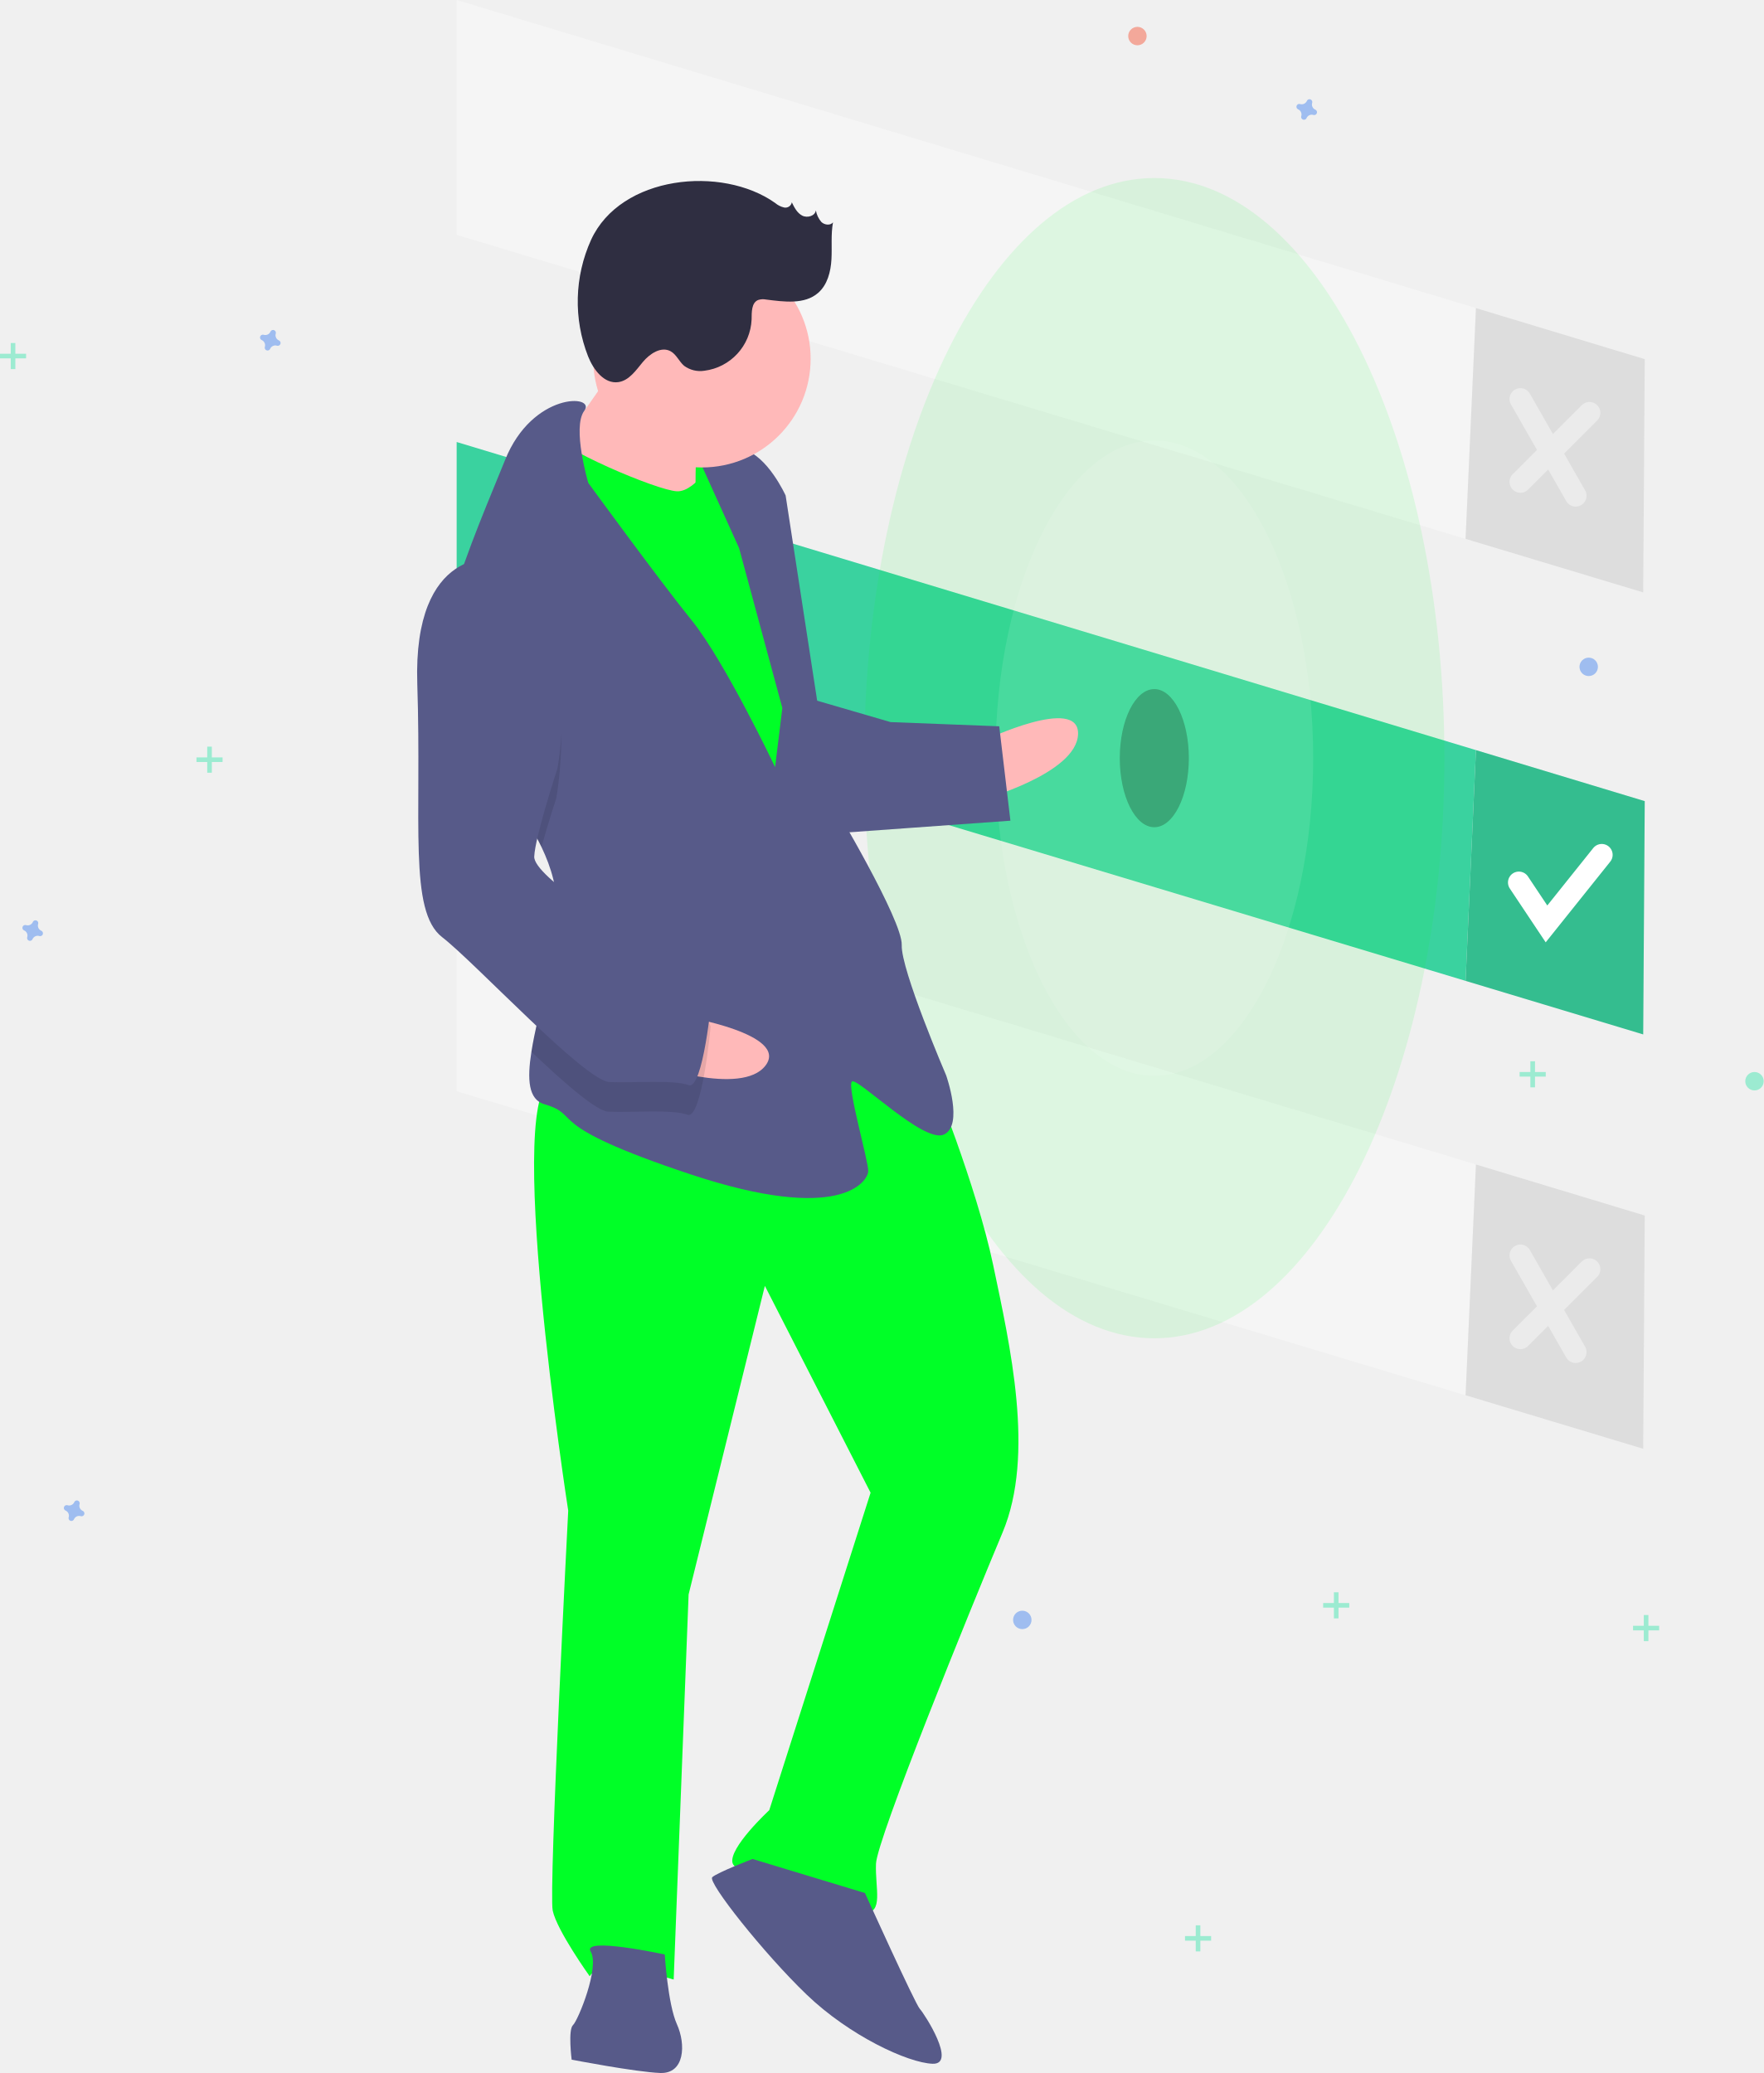
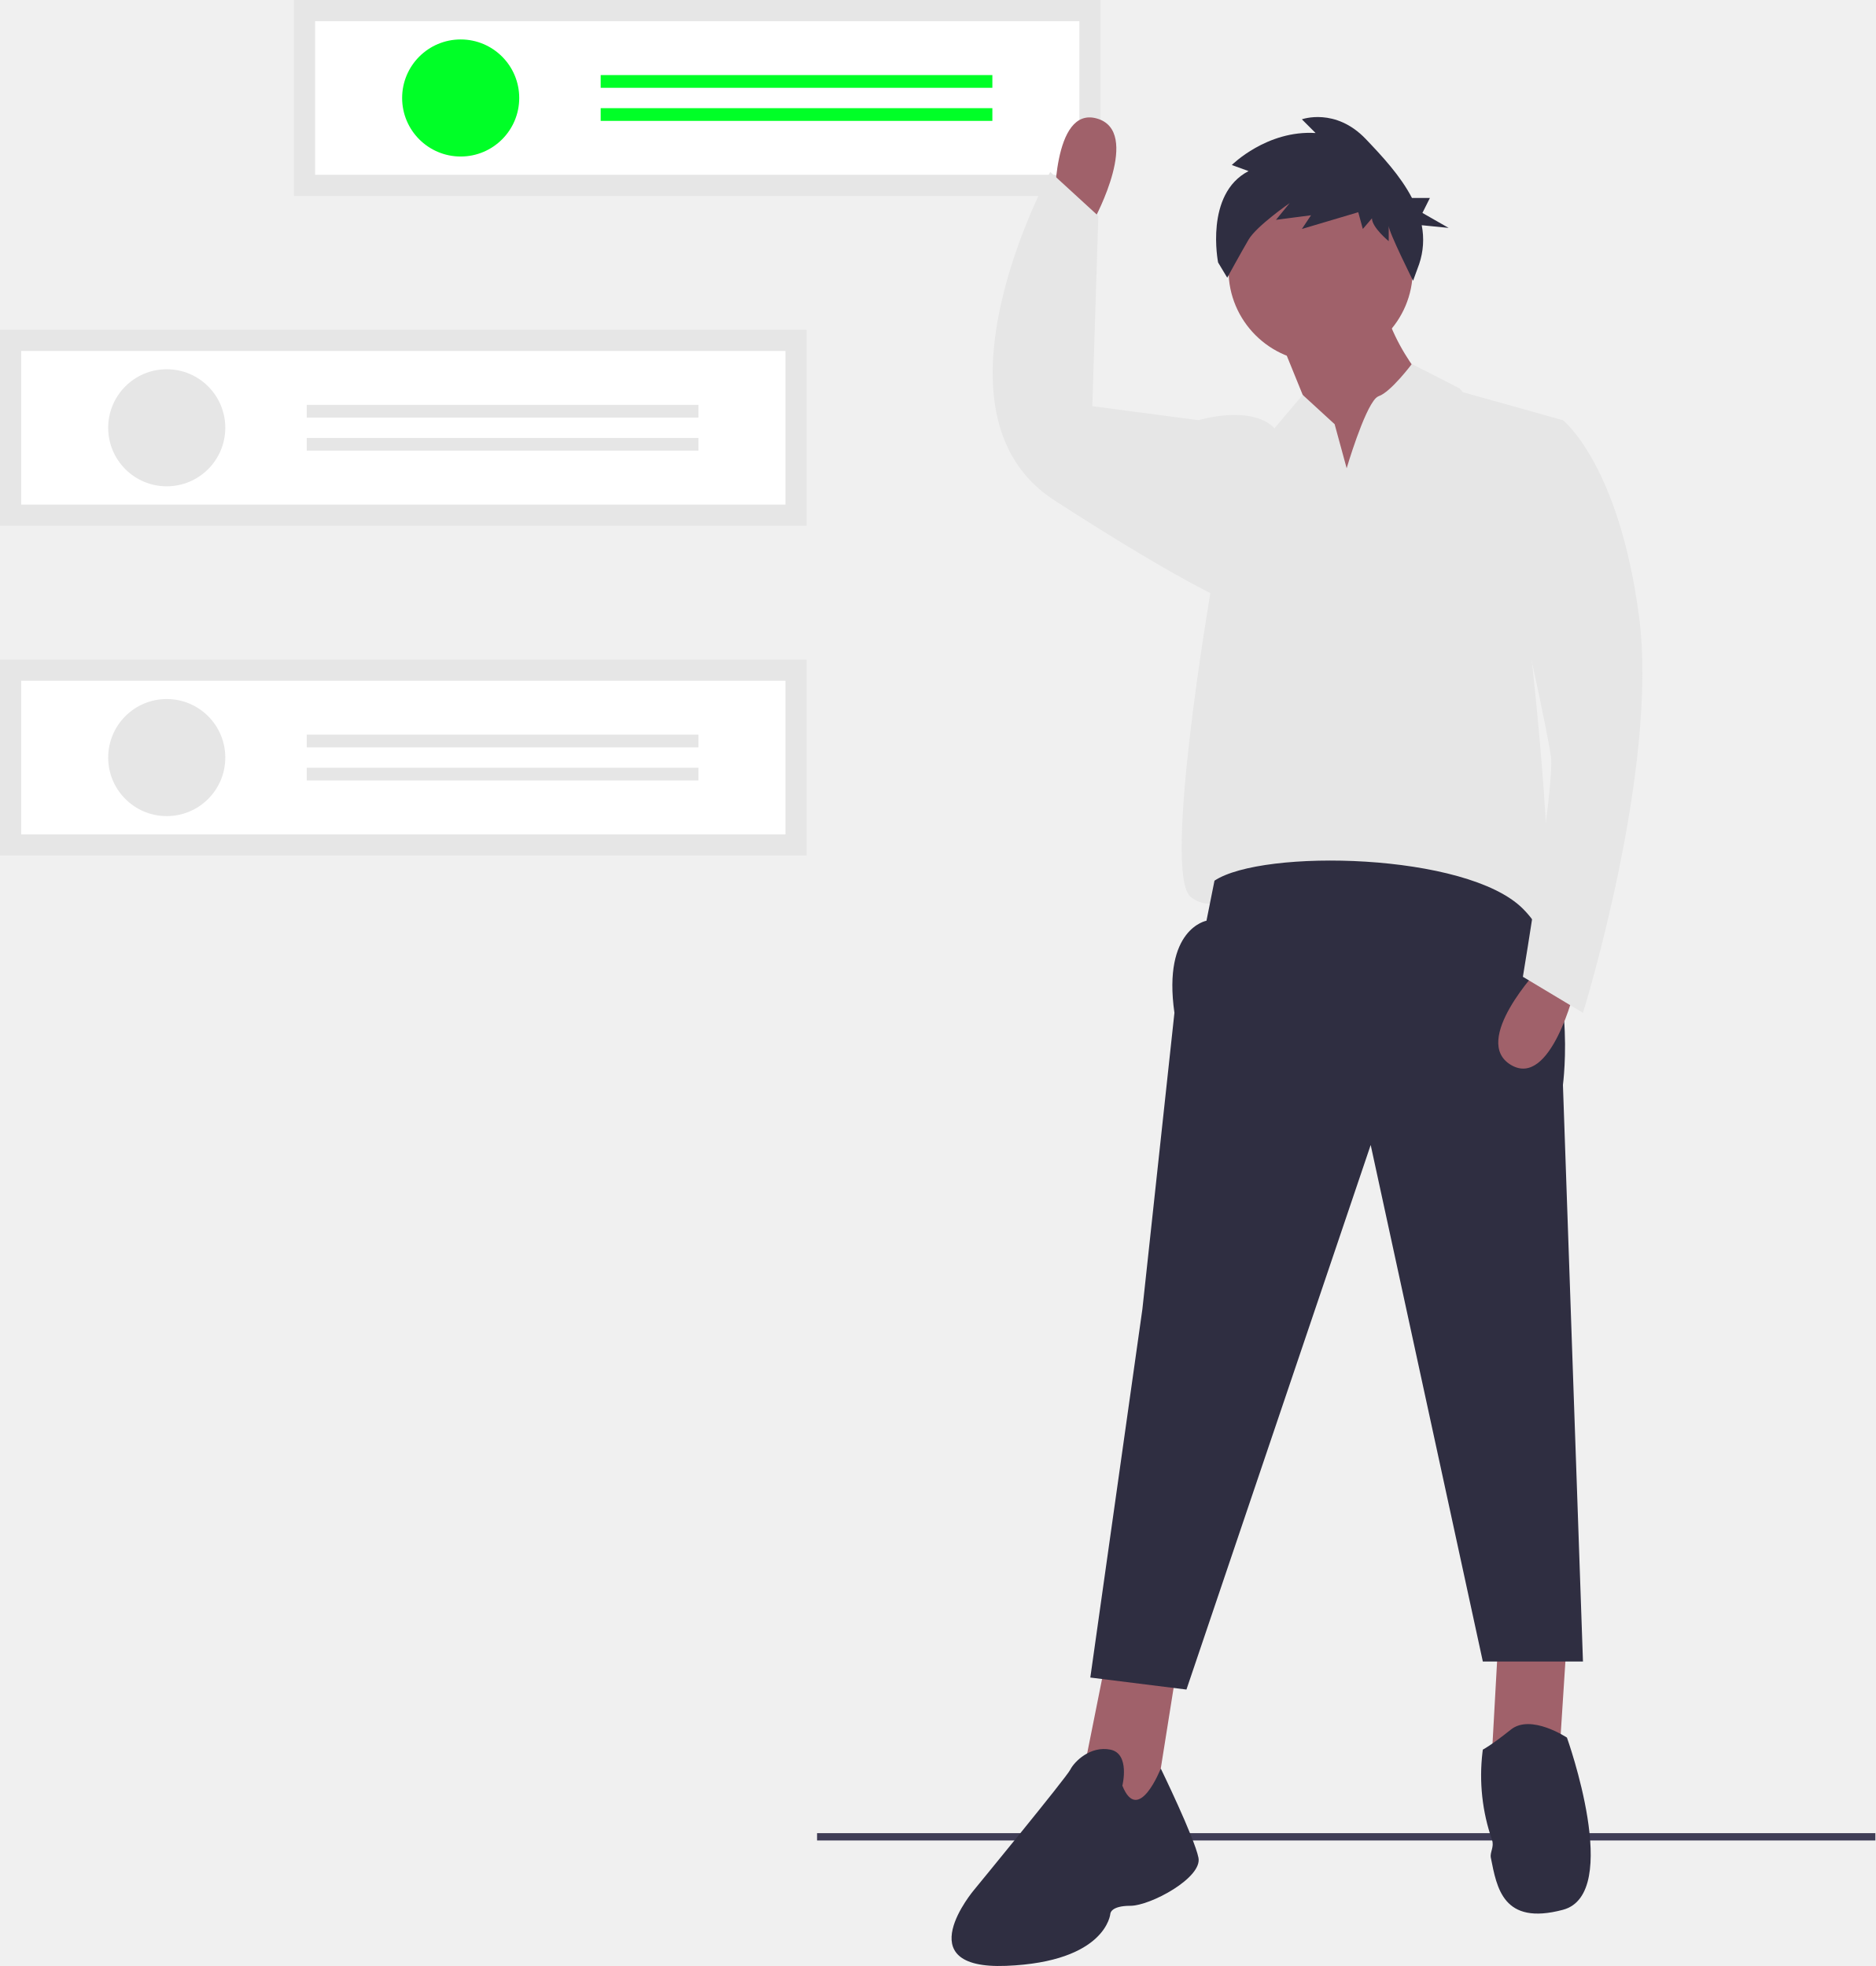
- <svg xmlns="http://www.w3.org/2000/svg" id="f9bc2a0f-651a-4336-bfd5-9ca8f57cbc4d" data-name="Layer 1" width="567" height="666.546" viewBox="0 0 567 666.546">
-   <polygon points="528.756 115.473 474.496 99.068 471.159 173.268 528.262 190.48 528.756 115.473" fill="#f5f5f5" />
-   <polygon points="146.808 0 146.808 75.501 471.159 173.268 474.496 99.068 146.808 0" fill="#f5f5f5" />
-   <polygon points="528.756 115.473 474.496 99.068 471.159 173.268 528.262 190.48 528.756 115.473" opacity="0.1" />
-   <polygon points="528.756 257.593 474.496 241.188 471.159 315.388 528.262 332.601 528.756 257.593" fill="#3ad29f" />
-   <polygon points="146.808 142.12 146.808 217.621 471.159 315.388 474.496 241.188 146.808 142.12" fill="#3ad29f" />
-   <polygon points="528.756 257.593 474.496 241.188 471.159 315.388 528.262 332.601 528.756 257.593" opacity="0.1" />
-   <polyline points="488.291 283.747 497.174 297.07 514.939 274.864" fill="none" stroke="#fff" stroke-linecap="round" stroke-miterlimit="10" stroke-width="7" />
-   <g opacity="0.4">
-     <line x1="488.785" y1="128.303" x2="506.55" y2="159.392" fill="none" stroke="#fff" stroke-linecap="round" stroke-miterlimit="10" stroke-width="7" />
-     <line x1="510.991" y1="132.744" x2="488.785" y2="154.95" fill="none" stroke="#fff" stroke-linecap="round" stroke-miterlimit="10" stroke-width="7" />
-   </g>
-   <polygon points="528.756 390.83 474.496 374.426 471.159 448.626 528.262 465.838 528.756 390.83" fill="#f5f5f5" />
-   <polygon points="146.808 275.358 146.808 350.859 471.159 448.626 474.496 374.426 146.808 275.358" fill="#f5f5f5" />
-   <polygon points="528.756 390.83 474.496 374.426 471.159 448.626 528.262 465.838 528.756 390.83" opacity="0.1" />
-   <g opacity="0.4">
-     <line x1="488.785" y1="403.661" x2="506.55" y2="434.749" fill="none" stroke="#fff" stroke-linecap="round" stroke-miterlimit="10" stroke-width="7" />
-     <line x1="510.991" y1="408.102" x2="488.785" y2="430.308" fill="none" stroke="#fff" stroke-linecap="round" stroke-miterlimit="10" stroke-width="7" />
-   </g>
-   <ellipse cx="371.091" cy="243.775" rx="11.103" ry="22.206" opacity="0.3" />
-   <ellipse cx="371.091" cy="243.775" rx="93.266" ry="186.533" fill="#00ff27" opacity="0.1" />
-   <ellipse cx="371.091" cy="243.775" rx="51.074" ry="102.149" fill="#fff" opacity="0.1" />
-   <g opacity="0.5">
-     <rect x="3.454" y="110.291" width="1.48" height="8.389" fill="#47e6b1" />
-     <rect x="319.954" y="227.018" width="1.48" height="8.389" transform="translate(235.4074 -206.2089) rotate(90)" fill="#47e6b1" />
-   </g>
-   <g opacity="0.5">
-     <rect x="528.454" y="519.291" width="1.48" height="8.389" fill="#47e6b1" />
-     <rect x="844.954" y="636.018" width="1.48" height="8.389" transform="translate(1169.407 -322.2089) rotate(90)" fill="#47e6b1" />
-   </g>
-   <g opacity="0.5">
-     <rect x="491.992" y="341.236" width="1.48" height="8.389" fill="#47e6b1" />
-     <rect x="808.492" y="457.964" width="1.48" height="8.389" transform="translate(954.8904 -463.8016) rotate(90)" fill="#47e6b1" />
-   </g>
-   <g opacity="0.5">
-     <rect x="428.828" y="511.978" width="1.48" height="8.389" fill="#47e6b1" />
-     <rect x="745.328" y="628.705" width="1.48" height="8.389" transform="translate(1062.467 -229.8956) rotate(90)" fill="#47e6b1" />
-   </g>
-   <g opacity="0.5">
-     <rect x="384.415" y="619.061" width="1.48" height="8.389" fill="#47e6b1" />
-     <rect x="700.915" y="735.789" width="1.48" height="8.389" transform="translate(1125.138 -78.39948) rotate(90)" fill="#47e6b1" />
-   </g>
-   <g opacity="0.5">
-     <rect x="66.619" y="240.074" width="1.48" height="8.389" fill="#47e6b1" />
-     <rect x="383.119" y="356.802" width="1.48" height="8.389" transform="translate(428.3551 -139.5901) rotate(90)" fill="#47e6b1" />
-   </g>
-   <path d="M406.16,226.182a1.813,1.813,0,0,1-1.01-2.192.872.872,0,0,0,.039-.201h0a.909.909,0,0,0-1.634-.603h0a.871.871,0,0,0-.101.179,1.813,1.813,0,0,1-2.192,1.01.871.871,0,0,0-.201-.039h0a.909.909,0,0,0-.603,1.634h0a.872.872,0,0,0,.179.101,1.813,1.813,0,0,1,1.01,2.192.872.872,0,0,0-.039.201h0a.909.909,0,0,0,1.634.603h0a.872.872,0,0,0,.101-.179,1.813,1.813,0,0,1,2.192-1.01.872.872,0,0,0,.201.039h0a.909.909,0,0,0,.603-1.634h0A.872.872,0,0,0,406.16,226.182Z" transform="translate(-316.5 -116.7272)" fill="#4d8af0" opacity="0.5" />
-   <path d="M739.352,151.989a1.813,1.813,0,0,1-1.01-2.192.872.872,0,0,0,.039-.201h0a.909.909,0,0,0-1.634-.603h0a.872.872,0,0,0-.101.179,1.813,1.813,0,0,1-2.192,1.01.872.872,0,0,0-.201-.039h0a.909.909,0,0,0-.603,1.634h0a.871.871,0,0,0,.179.101,1.813,1.813,0,0,1,1.01,2.192.871.871,0,0,0-.039.201h0a.909.909,0,0,0,1.634.603h0a.872.872,0,0,0,.101-.179,1.813,1.813,0,0,1,2.192-1.01.871.871,0,0,0,.201.039h0a.909.909,0,0,0,.603-1.634h0A.872.872,0,0,0,739.352,151.989Z" transform="translate(-316.5 -116.7272)" fill="#4d8af0" opacity="0.5" />
-   <path d="M329.77,415.997a1.813,1.813,0,0,1-1.01-2.192.871.871,0,0,0,.039-.201h0a.909.909,0,0,0-1.634-.603h0a.871.871,0,0,0-.101.179,1.813,1.813,0,0,1-2.192,1.01.872.872,0,0,0-.201-.039h0a.909.909,0,0,0-.603,1.634h0a.871.871,0,0,0,.179.101,1.813,1.813,0,0,1,1.01,2.192.872.872,0,0,0-.039.201h0a.909.909,0,0,0,1.634.603h0a.871.871,0,0,0,.101-.179,1.813,1.813,0,0,1,2.192-1.01.872.872,0,0,0,.201.039h0a.909.909,0,0,0,.603-1.634h0A.871.871,0,0,0,329.77,415.997Z" transform="translate(-316.5 -116.7272)" fill="#4d8af0" opacity="0.5" />
-   <path d="M343.093,602.529a1.813,1.813,0,0,1-1.01-2.192.871.871,0,0,0,.039-.201h0a.909.909,0,0,0-1.634-.603h0a.871.871,0,0,0-.101.179,1.813,1.813,0,0,1-2.192,1.01.872.872,0,0,0-.201-.039h0a.909.909,0,0,0-.603,1.634h0a.871.871,0,0,0,.179.101,1.813,1.813,0,0,1,1.01,2.192.872.872,0,0,0-.039.201h0a.909.909,0,0,0,1.634.603h0a.871.871,0,0,0,.101-.179,1.813,1.813,0,0,1,2.192-1.01.871.871,0,0,0,.201.039h0A.909.909,0,0,0,343.272,602.63h0A.871.871,0,0,0,343.093,602.529Z" transform="translate(-316.5 -116.7272)" fill="#4d8af0" opacity="0.5" />
-   <circle cx="248.71" cy="134.471" r="2.961" fill="#f55f44" opacity="0.5" />
-   <circle cx="328.653" cy="520.86" r="2.961" fill="#4d8af0" opacity="0.5" />
-   <circle cx="510.744" cy="214.414" r="2.961" fill="#4d8af0" opacity="0.5" />
-   <circle cx="564.039" cy="347.651" r="2.961" fill="#47e6b1" opacity="0.5" />
-   <circle cx="365.663" cy="11.597" r="2.961" fill="#f55f44" opacity="0.5" />
-   <rect x="531.968" y="255.181" width="22.242" height="28.597" transform="translate(758.8281 443.0737) rotate(-177.7793)" fill="#00ff27" />
-   <path d="M632.79,354.839s30.779-14.706,30.286-2.005S632.051,373.89,632.051,373.89Z" transform="translate(-316.5 -116.7272)" fill="#ffb9b9" />
-   <path d="M615.903,462.3s14.521,35.542,19.886,61.189,13.536,60.942,3.026,85.974-40.392,98.599-40.7,106.537,2.559,15.999-3.791,15.752-40.907-11.126-42.31-15.95,11.79-17.032,11.79-17.032l32.577-102.082L562.393,530.182l-24.516,99.215-4.802,123.828s-23.567-7.274-26.988-1.047c0,0-10.559-14.719-11.9-21.131s4.987-128.591,4.987-128.591-21.632-139.163-4.169-138.486S580.867,422.783,615.903,462.3Z" transform="translate(-316.5 -116.7272)" fill="#00ff27" />
-   <path d="M594.571,725.401s16.109,35.603,17.635,37.252,12.023,17.955,4.085,17.648-26.68-8.984-40.476-22.239-31.984-36.219-30.335-37.745,12.947-5.858,12.947-5.858Z" transform="translate(-316.5 -116.7272)" fill="#575a89" />
-   <path d="M530.208,745.164s.972,15.937,3.901,22.41,2.559,15.999-5.378,15.691-28.453-4.283-28.453-4.283-1.218-9.587.431-11.113,8.676-18.743,5.686-23.628S530.208,745.164,530.208,745.164Z" transform="translate(-316.5 -116.7272)" fill="#575a89" />
-   <path d="M518.464,227.981s-16.922,26.373-23.518,32.477,11.962,19.543,11.962,19.543l33.215,4.468s-.418-30.225,1.293-33.338S518.464,227.981,518.464,227.981Z" transform="translate(-316.5 -116.7272)" fill="#ffb9b9" />
-   <path d="M547.335,262.49s-6.843,12.454-13.193,12.208-39.196-14.239-40.599-19.064-10.88,34.557-10.88,34.557L563.035,431.631l19.605-13.549-9.499-83.045-7.802-44.821Z" transform="translate(-316.5 -116.7272)" fill="#00ff27" />
-   <path d="M490.579,389.073c3.206,6.707,5.208,13.7,4.931,20.86-.012.318-.025.635-.053.952-.761,14.693-6.173,31.686-8.115,44.044-1.409,8.865-1.008,15.336,4.18,16.856,12.577,3.668-1.834,6.289,46.826,22.485s57.152,2.216,57.275-.959-6.891-27.296-5.242-28.822,23.074,19.974,29.548,17.045.739-19.051.739-19.051-14.583-33.954-14.275-41.892-22.089-45.375-22.089-45.375L569.068,276.052s-5.858-12.947-13.734-14.842-14.411,2.621-14.411,2.621L554.103,292.961l13.905,51.417-2.326,18.989s-16.17-34.016-26.791-47.147-33.264-44.218-33.264-44.218-5.286-17.837-1.296-23.168c3.991-5.346-16.647-6.147-25.446,15.771C474.222,276.221,466.65,293.544,461.907,309.673c-4.227,14.289-6.223,27.646-2.036,35.281C466.271,356.618,482.371,371.949,490.579,389.073Z" transform="translate(-316.5 -116.7272)" fill="#575a89" />
-   <path d="M459.871,344.954c6.4,11.664,22.5,26.995,30.708,44.119,2.144-7.723,4.759-15.715,4.759-15.715s10.031-53.669-19.64-67.539a19.858,19.858,0,0,0-13.791,3.853C457.68,323.962,455.683,337.319,459.871,344.954Z" transform="translate(-316.5 -116.7272)" opacity="0.1" />
-   <path d="M577.657,341.572l25.154,7.335,34.926,1.354,3.593,30.348-57.398,4.134S569.596,344.439,577.657,341.572Z" transform="translate(-316.5 -116.7272)" fill="#575a89" />
-   <path d="M536.639,443.612s33.652,5.583,25.971,15.71-37.492-.52-37.492-.52Z" transform="translate(-316.5 -116.7272)" fill="#ffb9b9" />
-   <path d="M495.456,410.885c-.761,14.693-6.173,31.686-8.115,44.044,10.72,10.146,20.914,19.095,24.756,19.244,7.938.308,20.7-.787,25.401.985s7.458-28.33,7.458-28.33-2.806-9.648-15.321-14.904C521.187,428.371,504.994,418.728,495.456,410.885Z" transform="translate(-316.5 -116.7272)" opacity="0.1" />
-   <path d="M476.067,296.294s-26.865-4.222-25.414,40.353-2.832,73.027,7.973,81.396,45.903,46.298,53.84,46.606,20.7-.787,25.401.985,7.458-28.33,7.458-28.33-2.806-9.648-15.321-14.904-42.002-23.888-41.756-30.238,7.458-28.33,7.458-28.33S505.738,310.164,476.067,296.294Z" transform="translate(-316.5 -116.7272)" fill="#575a89" />
-   <circle cx="225.654" cy="115.353" r="34.952" fill="#ffb9b9" />
-   <path d="M565.689,181.983a6.749,6.749,0,0,0,2.939,1.475,2.097,2.097,0,0,0,2.43-1.683c.8,1.658,1.702,3.426,3.335,4.277s4.157.137,4.393-1.689a7.706,7.706,0,0,0,1.774,3.744c1.013.966,2.85,1.21,3.734.125-.715,3.907-.274,7.926-.498,11.892s-1.282,8.171-4.278,10.778c-4.37,3.803-10.941,2.865-16.689,2.144a5.066,5.066,0,0,0-2.615.143c-2.152.917-2.055,3.913-2.084,6.252a17.373,17.373,0,0,1-15.212,16.497,8.709,8.709,0,0,1-6.472-1.58c-1.632-1.383-2.466-3.638-4.336-4.677-3.042-1.69-6.732.775-8.956,3.452s-4.416,5.969-7.862,6.459c-4.557.648-8.028-3.996-9.73-8.272A48.223,48.223,0,0,1,506.518,193.851C516.033,173.11,548.536,169.829,565.689,181.983Z" transform="translate(-316.5 -116.7272)" fill="#2f2e41" />
+ <svg xmlns="http://www.w3.org/2000/svg" id="fe05ff1b-91d6-48f2-9fce-9873af8f36b4" data-name="Layer 1" width="640.87" height="672" viewBox="0 0 640.87 672">
+   <rect x="100.449" width="275.645" height="66.983" fill="#e6e6e6" />
+   <path d="M387.247,173.75H648.428V121.233H387.247Z" transform="translate(-279.5652 -114)" fill="#fff" />
+   <circle cx="157.428" cy="33.491" r="20.008" fill="#00ff27" />
+   <rect x="205.273" y="25.662" width="133.851" height="4.35" fill="#00ff27" />
+   <rect x="205.273" y="36.971" width="133.851" height="4.35" fill="#00ff27" />
+   <rect y="112.727" width="275.645" height="66.983" fill="#e6e6e6" />
+   <path d="M286.798,286.477H547.978V233.959H286.798Z" transform="translate(-279.5652 -114)" fill="#fff" />
+   <circle cx="56.979" cy="146.218" r="20.008" fill="#e6e6e6" />
+   <rect x="104.824" y="138.389" width="133.851" height="4.35" fill="#e6e6e6" />
+   <rect x="104.824" y="149.698" width="133.851" height="4.35" fill="#e6e6e6" />
+   <rect y="225.453" width="275.645" height="66.983" fill="#e6e6e6" />
+   <path d="M286.798,399.203H547.978V346.686H286.798Z" transform="translate(-279.5652 -114)" fill="#fff" />
+   <circle cx="56.979" cy="258.945" r="20.008" fill="#e6e6e6" />
+   <rect x="104.824" y="251.115" width="133.851" height="4.35" fill="#e6e6e6" />
+   <rect x="104.824" y="262.424" width="133.851" height="4.35" fill="#e6e6e6" />
+   <rect x="279.215" y="626.593" width="361.654" height="2.501" fill="#3f3d56" />
+   <path d="M711.017,215.195l17.793,43.799,10.95,30.112L768.503,246.676s-17.793-17.793-17.793-41.062Z" transform="translate(-279.5652 -114)" fill="#a0616a" />
+   <polygon points="378.072 566.559 369.859 607.62 393.127 626.782 402.709 566.559 378.072 566.559" fill="#a0616a" />
+   <polygon points="512.206 556.978 509.468 606.252 532.736 602.145 535.474 559.715 512.206 556.978" fill="#a0616a" />
+   <circle cx="451.298" cy="92.299" r="31.48" fill="#a0616a" />
+   <path d="M802.721,337.011s10.95,95.81,2.737,95.81-47.905-8.212-56.117-15.056-34.218-4.106-34.218-4.106-19.162,15.056-28.743,6.844,6.844-104.022,6.844-104.022l-4.106-58.855s17.793-5.475,26.006,2.737l2.505-2.97,7.117-8.404,10.909,10.005.123.465,3.983,14.591s5.831-19.819,9.951-23.953a2.899,2.899,0,0,1,.999-.684c4.106-1.369,11.323-10.996,11.323-10.996l16.243,8.3,1.177,1.328,34.218,9.581Z" transform="translate(-279.5652 -114)" fill="#e6e6e6" />
+   <path d="M694.592,415.028l-2.737,13.687s-15.056,2.737-10.95,31.48l-10.95,101.285-17.793,125.922,32.849,4.106,62.961-186.145L786.296,681.928H820.514l-6.844-197.095s5.475-41.062-13.687-60.224S711.017,404.078,694.592,415.028Z" transform="translate(-279.5652 -114)" fill="#2f2e41" />
+   <path d="M663.112,724.358s2.737-10.95-4.106-12.318-12.318,4.106-13.687,6.844S612.469,759.945,612.469,759.945s-23.268,27.374,10.95,26.006S659.005,768.157,659.005,768.157s0-2.737,6.844-2.737,24.637-9.581,23.268-16.425S676.238,718.497,676.238,718.497,668.586,738.045,663.112,724.358Z" transform="translate(-279.5652 -114)" fill="#2f2e41" />
+   <path d="M815.039,707.933s-12.318-8.212-19.162-2.737-9.581,6.844-9.581,6.844l-.11.829a66.997,66.997,0,0,0,3.253,30.043c.811,2.433-.785,4.185-.406,6.083,2.053,10.265,4.106,23.268,24.637,17.793S815.039,707.933,815.039,707.933Z" transform="translate(-279.5652 -114)" fill="#2f2e41" />
+   <path d="M805.458,445.14s-23.268,24.637-9.581,32.849,21.899-26.006,21.899-26.006Z" transform="translate(-279.5652 -114)" fill="#a0616a" />
+   <path d="M653.635,188.722s16.145-29.795.805-34.208-14.47,30.765-14.47,30.765Z" transform="translate(-279.5652 -114)" fill="#a0616a" />
+   <path d="M795.877,261.732l17.793-4.106s19.162,15.056,26.006,67.067S820.514,460.196,820.514,460.196l-20.531-12.318s10.95-65.698,9.581-75.279-9.581-46.536-9.581-46.536Z" transform="translate(-279.5652 -114)" fill="#e6e6e6" />
+   <path d="M706.239,172.483l-5.726-2.082s11.973-11.973,28.632-10.932l-4.685-4.685s11.453-4.165,21.864,6.767c5.473,5.747,11.806,12.502,15.753,20.111h6.133l-2.559,5.119,8.958,5.119-9.195-.919a25.831,25.831,0,0,1-.87,13.257l-2.082,5.726s-8.329-16.658-8.329-18.741v5.206s-5.726-4.685-5.726-7.809l-3.123,3.644-1.562-5.726-19.261,5.726,3.123-4.685-11.973,1.562,4.685-5.726s-11.331,7.828-14.056,12.494c-2.9,4.965-7.288,13.014-7.288,13.014l-3.123-5.206S691.142,180.291,706.239,172.483Z" transform="translate(-279.5652 -114)" fill="#2f2e41" />
+   <path d="M695.961,260.363l-6.844-2.737-36.271-4.791,2.053-65.014L638.475,172.765S593.307,254.888,639.843,285s61.592,35.587,61.592,35.587Z" transform="translate(-279.5652 -114)" fill="#e6e6e6" />
</svg>
